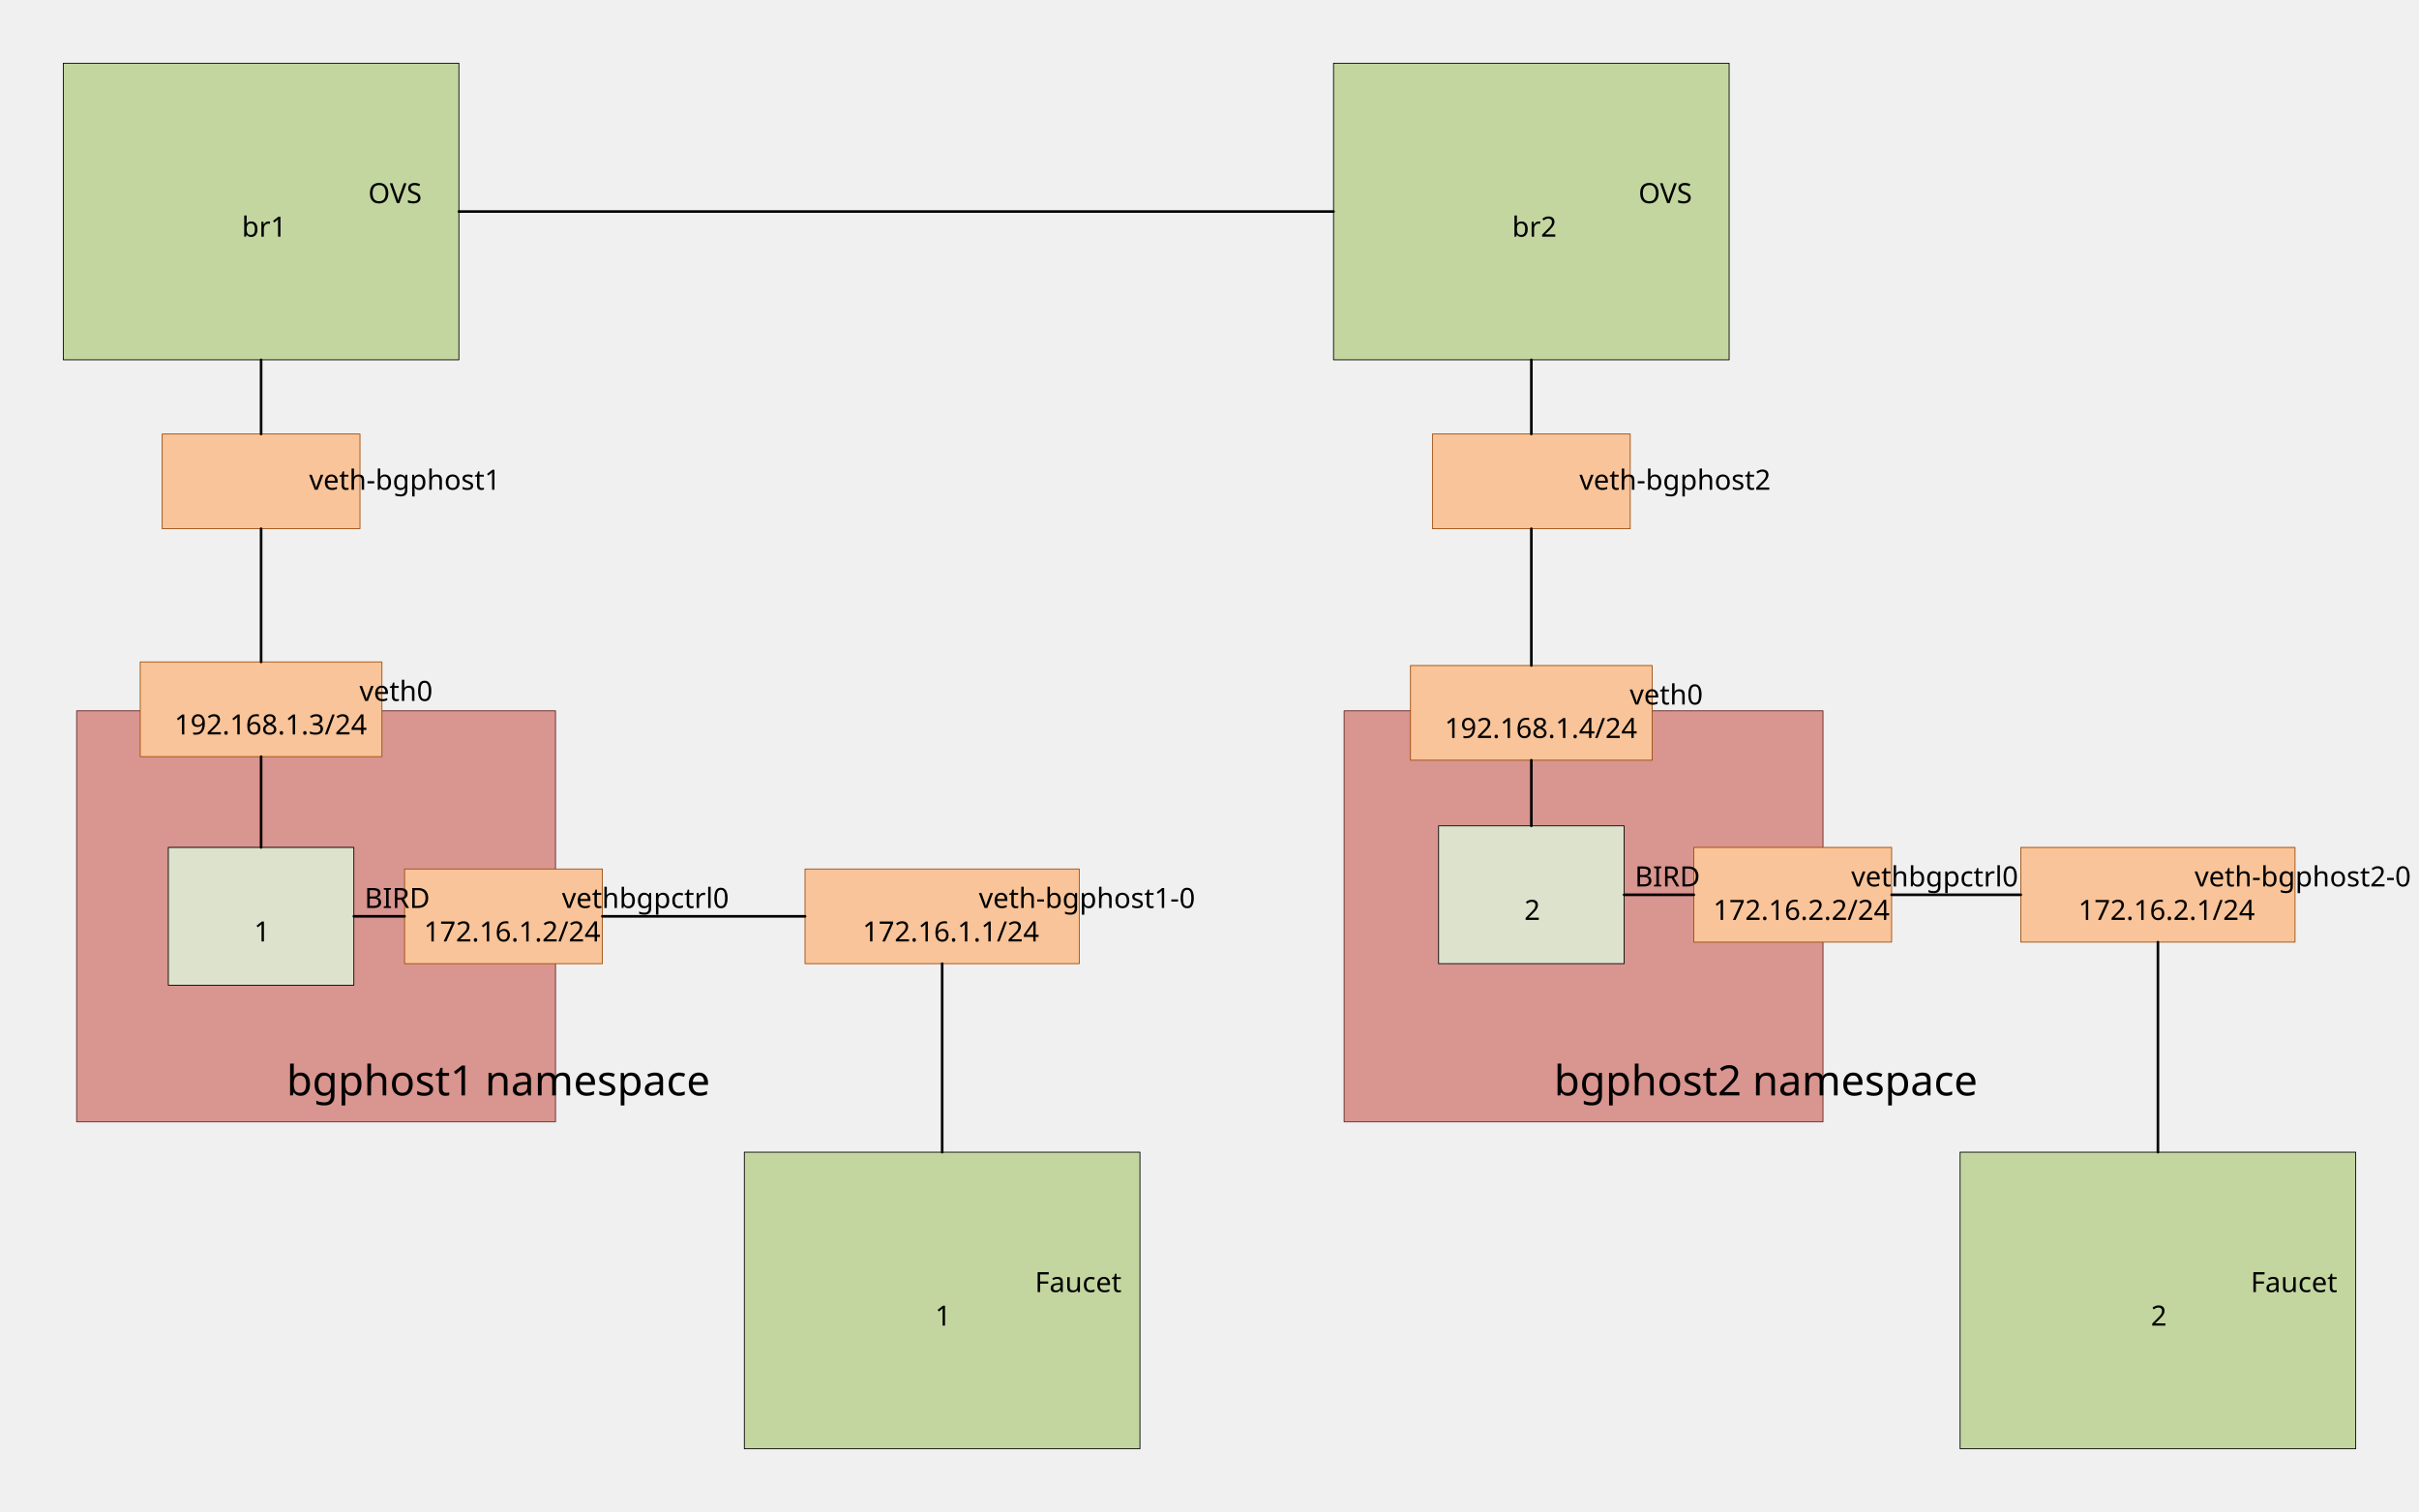
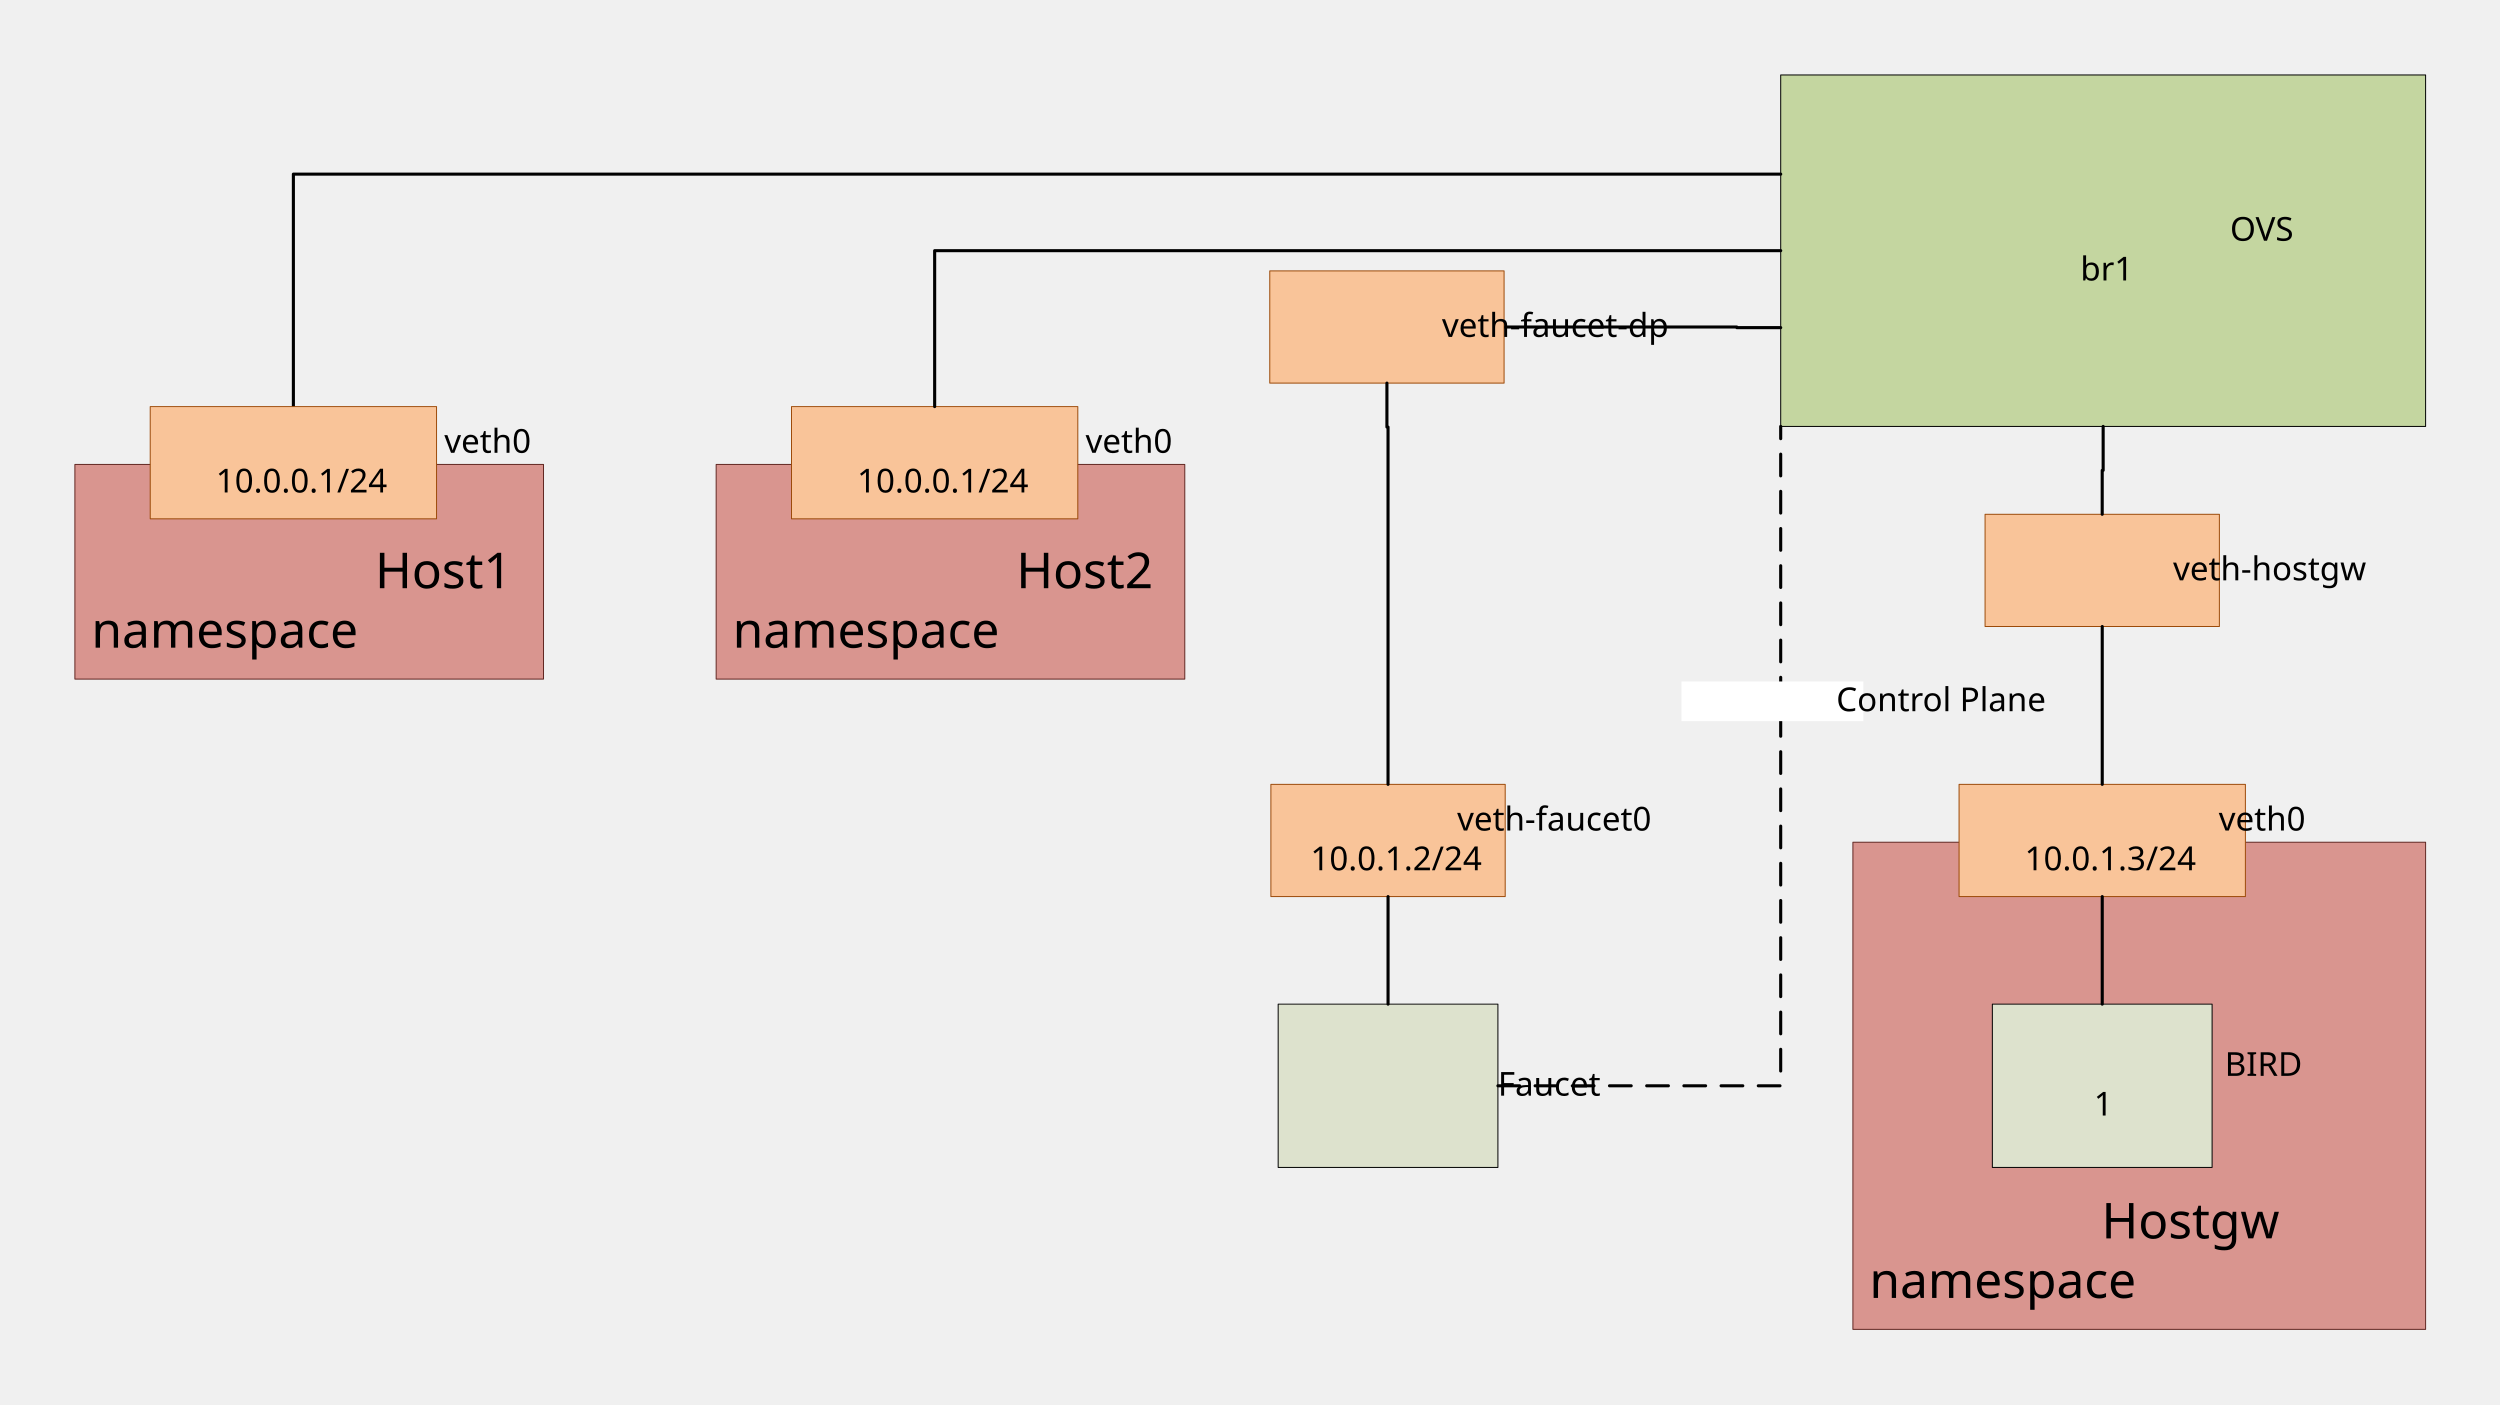
- <svg xmlns="http://www.w3.org/2000/svg" xmlns:ns1="http://schemas.microsoft.com/visio/2003/SVGExtensions/" width="9.629in" height="6.02in" viewBox="0 0 693.292 433.465" xml:space="preserve" color-interpolation-filters="sRGB" class="st9">
+ <svg xmlns="http://www.w3.org/2000/svg" xmlns:ns1="http://schemas.microsoft.com/visio/2003/SVGExtensions/" width="8.401in" height="4.719in" viewBox="0 0 604.892 339.748" xml:space="preserve" color-interpolation-filters="sRGB" class="st11">
  <ns1:documentProperties ns1:langID="1033" ns1:metric="true" ns1:viewMarkup="false">
    <ns1:userDefs>
      <ns1:ud ns1:nameU="msvNoAutoConnect" ns1:val="VT0(1):26" />
    </ns1:userDefs>
  </ns1:documentProperties>
  <style type="text/css">
	
		.st1 {fill:#d9958f;stroke:#612621;stroke-linecap:round;stroke-linejoin:round;stroke-width:0.24}
		.st2 {fill:#000000;font-family:Calibri;font-size:1em}
- 		.st3 {fill:#c4d6a0;stroke:#000000;stroke-linecap:round;stroke-linejoin:round;stroke-width:0.24}
- 		.st4 {fill:#000000;font-family:Calibri;font-size:0.667em}
- 		.st5 {font-size:1em}
+ 		.st3 {font-size:1em}
+ 		.st4 {fill:#c4d6a0;stroke:#000000;stroke-linecap:round;stroke-linejoin:round;stroke-width:0.24}
+ 		.st5 {fill:#000000;font-family:Calibri;font-size:0.667em}
		.st6 {fill:#f9c499;stroke:#9c4a09;stroke-linecap:round;stroke-linejoin:round;stroke-width:0.24}
		.st7 {stroke:#000000;stroke-linecap:round;stroke-linejoin:round;stroke-width:0.75}
		.st8 {fill:#dde2cd;stroke:#000000;stroke-linecap:round;stroke-linejoin:round;stroke-width:0.24}
- 		.st9 {fill:none;fill-rule:evenodd;font-size:12px;overflow:visible;stroke-linecap:square;stroke-miterlimit:3}
+ 		.st9 {stroke:#000000;stroke-dasharray:5.25,3.75;stroke-linecap:round;stroke-linejoin:round;stroke-width:0.75}
+ 		.st10 {fill:#ffffff;stroke:none;stroke-linecap:butt;stroke-width:7.2}
+ 		.st11 {fill:none;fill-rule:evenodd;font-size:12px;overflow:visible;stroke-linecap:square;stroke-miterlimit:3}
	
	</style>
-   <g ns1:mID="0" ns1:index="4" ns1:groupContext="foregroundPage">
+   <g ns1:mID="14" ns1:index="7" ns1:groupContext="foregroundPage">
    <ns1:pageProperties ns1:drawingScale="0.0393701" ns1:pageScale="0.0393701" ns1:drawingUnits="24" ns1:shadowOffsetX="8.50394" ns1:shadowOffsetY="-8.50394" />
    <ns1:layer ns1:name="Connector" ns1:index="0" />
-     <g id="shape1-1" ns1:mID="1" ns1:groupContext="shape" transform="translate(21.9468,-111.837)">
+     <g id="shape1-1" ns1:mID="1" ns1:groupContext="shape" transform="translate(448.322,-18.12)">
      <ns1:userDefs>
        <ns1:ud ns1:nameU="visVersion" ns1:val="VT0(15):26" />
      </ns1:userDefs>
      <ns1:textBlock ns1:margins="rect(4,4,4,4)" ns1:tabSpace="42.5197" ns1:verticalAlign="2" />
-       <ns1:textRect cx="68.628" cy="374.535" width="137.26" height="117.862" />
-       <rect x="0" y="315.604" width="137.257" height="117.862" class="st1" />
-       <text x="4" y="425.87" class="st2" ns1:langID="1033">
+       <ns1:textRect cx="69.285" cy="280.818" width="138.58" height="117.862" />
+       <rect x="0" y="221.887" width="138.57" height="117.862" class="st1" />
+       <text x="4" y="317.75" class="st2" ns1:langID="1033">
        <ns1:paragraph />
-         <ns1:tabList />bgphost1 namespace</text>
-     </g>
-     <g id="shape2-4" ns1:mID="2" ns1:groupContext="shape" transform="translate(18.12,-330.306)">
-       <ns1:userDefs>
-         <ns1:ud ns1:nameU="visVersion" ns1:val="VT0(15):26" />
-       </ns1:userDefs>
-       <ns1:textBlock ns1:margins="rect(4,4,4,4)" ns1:tabSpace="42.5197" />
-       <ns1:textRect cx="56.693" cy="390.946" width="113.39" height="85.039" />
-       <rect x="0" y="348.426" width="113.386" height="85.039" class="st3" />
-       <text x="49.94" y="388.55" class="st4" ns1:langID="1033">
+         <ns1:tabList />Hostgw<ns1:newlineChar />
+         <tspan x="4" dy="1.2em" class="st3">namespace</tspan>
+       </text>
+     </g>
+     <g id="shape2-5" ns1:mID="2" ns1:groupContext="shape" transform="translate(430.853,-236.589)">
+       <ns1:userDefs>
+         <ns1:ud ns1:nameU="visVersion" ns1:val="VT0(15):26" />
+       </ns1:userDefs>
+       <ns1:textBlock ns1:margins="rect(4,4,4,4)" ns1:tabSpace="42.5197" />
+       <ns1:textRect cx="78.02" cy="297.229" width="156.04" height="85.039" />
+       <rect x="0" y="254.709" width="156.039" height="85.039" class="st4" />
+       <text x="71.26" y="294.83" class="st5" ns1:langID="1033">
        <ns1:paragraph ns1:horizAlign="1" />
        <ns1:tabList />OVS<ns1:newlineChar />
-         <tspan x="51.17" dy="1.2em" class="st5">br</tspan>1</text>
-     </g>
-     <g id="shape4-8" ns1:mID="4" ns1:groupContext="shape" transform="translate(40.1743,-216.545)">
-       <ns1:userDefs>
-         <ns1:ud ns1:nameU="visVersion" ns1:val="VT0(15):26" />
-       </ns1:userDefs>
-       <ns1:textBlock ns1:margins="rect(4,4,4,4)" ns1:tabSpace="42.5197" />
-       <ns1:textRect cx="34.639" cy="419.889" width="69.28" height="27.153" />
-       <rect x="0" y="406.312" width="69.277" height="27.153" class="st6" />
-       <text x="25.37" y="417.49" class="st4" ns1:langID="1033">
+         <tspan x="72.5" dy="1.2em" class="st3">br</tspan>1</text>
+     </g>
+     <g id="shape4-9" ns1:mID="4" ns1:groupContext="shape" transform="translate(474.009,-122.828)">
+       <ns1:userDefs>
+         <ns1:ud ns1:nameU="visVersion" ns1:val="VT0(15):26" />
+       </ns1:userDefs>
+       <ns1:textBlock ns1:margins="rect(4,4,4,4)" ns1:tabSpace="42.5197" />
+       <ns1:textRect cx="34.639" cy="326.172" width="69.28" height="27.153" />
+       <rect x="0" y="312.596" width="69.277" height="27.153" class="st6" />
+       <text x="25.37" y="323.77" class="st5" ns1:langID="1033">
        <ns1:paragraph ns1:horizAlign="1" />
        <ns1:tabList />veth0<ns1:newlineChar />
-         <tspan x="9.79" dy="1.2em" class="st5">192</tspan>.168.1.3/24</text>
-     </g>
-     <g id="shape5-12" ns1:mID="5" ns1:groupContext="shape" transform="translate(46.4665,-281.893)">
-       <ns1:userDefs>
-         <ns1:ud ns1:nameU="visVersion" ns1:val="VT0(15):26" />
-       </ns1:userDefs>
-       <ns1:textBlock ns1:margins="rect(4,4,4,4)" ns1:tabSpace="42.5197" />
-       <ns1:textRect cx="28.346" cy="419.889" width="56.7" height="27.153" />
-       <rect x="0" y="406.312" width="56.693" height="27.153" class="st6" />
-       <text x="4.66" y="422.29" class="st4" ns1:langID="1033">
-         <ns1:paragraph ns1:horizAlign="1" />
-         <ns1:tabList />veth-bgphost1</text>
-     </g>
-     <g id="shape6-15" ns1:mID="6" ns1:groupContext="shape" ns1:layerMember="0" transform="translate(67.7263,-281.893)">
-       <path d="M7.09 433.47 L7.09 471.66" class="st7" />
-     </g>
-     <g id="shape7-18" ns1:mID="7" ns1:groupContext="shape" ns1:layerMember="0" transform="translate(67.7263,-309.046)">
-       <path d="M7.09 433.47 L7.09 412.21" class="st7" />
-     </g>
-     <g id="shape9-21" ns1:mID="9" ns1:groupContext="shape" transform="translate(115.938,-157.191)">
-       <ns1:userDefs>
-         <ns1:ud ns1:nameU="visVersion" ns1:val="VT0(15):26" />
-       </ns1:userDefs>
-       <ns1:textBlock ns1:margins="rect(4,4,4,4)" ns1:tabSpace="42.5197" />
-       <ns1:textRect cx="28.346" cy="419.889" width="56.7" height="27.153" />
-       <rect x="0" y="406.312" width="56.693" height="27.153" class="st6" />
-       <text x="7.65" y="417.49" class="st4" ns1:langID="1033">
-         <ns1:paragraph ns1:horizAlign="1" />
-         <ns1:tabList />vethbgpctrl0<ns1:newlineChar />
-         <tspan x="5.53" dy="1.2em" class="st5">172</tspan>.16.1.2/24</text>
-     </g>
-     <g id="shape10-25" ns1:mID="10" ns1:groupContext="shape" transform="translate(230.718,-157.191)">
-       <ns1:userDefs>
-         <ns1:ud ns1:nameU="visVersion" ns1:val="VT0(15):26" />
-       </ns1:userDefs>
-       <ns1:textBlock ns1:margins="rect(4,4,4,4)" ns1:tabSpace="42.5197" />
-       <ns1:textRect cx="39.301" cy="419.889" width="78.61" height="27.153" />
-       <rect x="0" y="406.312" width="78.602" height="27.153" class="st6" />
-       <text x="12.36" y="417.49" class="st4" ns1:langID="1033">
-         <ns1:paragraph ns1:horizAlign="1" />
-         <ns1:tabList />veth-bgphost1-0<ns1:newlineChar />
-         <tspan x="16.48" dy="1.2em" class="st5">172</tspan>.16.1.1/24</text>
-     </g>
-     <g id="shape12-29" ns1:mID="12" ns1:groupContext="shape" ns1:layerMember="0" transform="translate(172.631,-163.681)">
-       <path d="M0 426.38 L58.09 426.38" class="st7" />
-     </g>
-     <g id="shape13-32" ns1:mID="13" ns1:groupContext="shape" transform="translate(385.229,-111.837)">
-       <ns1:userDefs>
-         <ns1:ud ns1:nameU="visVersion" ns1:val="VT0(15):26" />
-       </ns1:userDefs>
-       <ns1:textBlock ns1:margins="rect(4,4,4,4)" ns1:tabSpace="42.5197" ns1:verticalAlign="2" />
-       <ns1:textRect cx="68.628" cy="374.535" width="137.26" height="117.862" />
-       <rect x="0" y="315.604" width="137.257" height="117.862" class="st1" />
-       <text x="4" y="425.87" class="st2" ns1:langID="1033">
-         <ns1:paragraph />
-         <ns1:tabList />bgphost2 namespace</text>
-     </g>
-     <g id="shape14-35" ns1:mID="14" ns1:groupContext="shape" transform="translate(382.197,-330.306)">
-       <ns1:userDefs>
-         <ns1:ud ns1:nameU="visVersion" ns1:val="VT0(15):26" />
-       </ns1:userDefs>
-       <ns1:textBlock ns1:margins="rect(4,4,4,4)" ns1:tabSpace="42.5197" />
-       <ns1:textRect cx="56.693" cy="390.946" width="113.39" height="85.039" />
-       <rect x="0" y="348.426" width="113.386" height="85.039" class="st3" />
-       <text x="49.94" y="388.55" class="st4" ns1:langID="1033">
-         <ns1:paragraph ns1:horizAlign="1" />
-         <ns1:tabList />OVS<ns1:newlineChar />
-         <tspan x="51.17" dy="1.2em" class="st5">br</tspan>2</text>
-     </g>
-     <g id="shape15-39" ns1:mID="15" ns1:groupContext="shape" transform="translate(404.251,-215.525)">
-       <ns1:userDefs>
-         <ns1:ud ns1:nameU="visVersion" ns1:val="VT0(15):26" />
-       </ns1:userDefs>
-       <ns1:textBlock ns1:margins="rect(4,4,4,4)" ns1:tabSpace="42.5197" />
-       <ns1:textRect cx="34.639" cy="419.889" width="69.28" height="27.153" />
-       <rect x="0" y="406.312" width="69.277" height="27.153" class="st6" />
-       <text x="25.37" y="417.49" class="st4" ns1:langID="1033">
-         <ns1:paragraph ns1:horizAlign="1" />
-         <ns1:tabList />veth0<ns1:newlineChar />
-         <tspan x="9.79" dy="1.2em" class="st5">192</tspan>.168.1.4/24</text>
-     </g>
-     <g id="shape16-43" ns1:mID="16" ns1:groupContext="shape" transform="translate(410.543,-281.893)">
-       <ns1:userDefs>
-         <ns1:ud ns1:nameU="visVersion" ns1:val="VT0(15):26" />
-       </ns1:userDefs>
-       <ns1:textBlock ns1:margins="rect(4,4,4,4)" ns1:tabSpace="42.5197" />
-       <ns1:textRect cx="28.346" cy="419.889" width="56.7" height="27.153" />
-       <rect x="0" y="406.312" width="56.693" height="27.153" class="st6" />
-       <text x="4.66" y="422.29" class="st4" ns1:langID="1033">
-         <ns1:paragraph ns1:horizAlign="1" />
-         <ns1:tabList />veth-bgphost2</text>
-     </g>
-     <g id="shape17-46" ns1:mID="17" ns1:groupContext="shape" ns1:layerMember="0" transform="translate(431.803,-281.893)">
-       <path d="M7.09 433.47 L7.09 472.68" class="st7" />
-     </g>
-     <g id="shape18-49" ns1:mID="18" ns1:groupContext="shape" ns1:layerMember="0" transform="translate(431.803,-309.046)">
-       <path d="M7.09 433.47 L7.09 412.21" class="st7" />
-     </g>
-     <g id="shape19-52" ns1:mID="19" ns1:groupContext="shape" transform="translate(485.462,-163.37)">
-       <ns1:userDefs>
-         <ns1:ud ns1:nameU="visVersion" ns1:val="VT0(15):26" />
-       </ns1:userDefs>
-       <ns1:textBlock ns1:margins="rect(4,4,4,4)" ns1:tabSpace="42.5197" />
-       <ns1:textRect cx="28.346" cy="419.889" width="56.7" height="27.153" />
-       <rect x="0" y="406.312" width="56.693" height="27.153" class="st6" />
-       <text x="7.65" y="417.49" class="st4" ns1:langID="1033">
-         <ns1:paragraph ns1:horizAlign="1" />
-         <ns1:tabList />vethbgpctrl0<ns1:newlineChar />
-         <tspan x="5.53" dy="1.2em" class="st5">172</tspan>.16.2.2/24</text>
-     </g>
-     <g id="shape20-56" ns1:mID="20" ns1:groupContext="shape" transform="translate(579.178,-163.37)">
-       <ns1:userDefs>
-         <ns1:ud ns1:nameU="visVersion" ns1:val="VT0(15):26" />
-       </ns1:userDefs>
-       <ns1:textBlock ns1:margins="rect(4,4,4,4)" ns1:tabSpace="42.5197" />
-       <ns1:textRect cx="39.301" cy="419.889" width="78.61" height="27.153" />
-       <rect x="0" y="406.312" width="78.602" height="27.153" class="st6" />
-       <text x="12.36" y="417.49" class="st4" ns1:langID="1033">
-         <ns1:paragraph ns1:horizAlign="1" />
-         <ns1:tabList />veth-bgphost2-0<ns1:newlineChar />
-         <tspan x="16.48" dy="1.2em" class="st5">172</tspan>.16.2.1/24</text>
-     </g>
-     <g id="shape21-60" ns1:mID="21" ns1:groupContext="shape" ns1:layerMember="0" transform="translate(542.154,-169.86)">
-       <path d="M0 426.38 L37.02 426.38" class="st7" />
-     </g>
-     <g id="shape22-63" ns1:mID="22" ns1:groupContext="shape" ns1:layerMember="0" transform="translate(131.506,-365.739)">
-       <path d="M0 426.38 L250.69 426.38" class="st7" />
-     </g>
-     <g id="shape23-66" ns1:mID="23" ns1:groupContext="shape" transform="translate(213.326,-18.12)">
-       <ns1:userDefs>
-         <ns1:ud ns1:nameU="visVersion" ns1:val="VT0(15):26" />
-       </ns1:userDefs>
-       <ns1:textBlock ns1:margins="rect(4,4,4,4)" ns1:tabSpace="42.5197" />
-       <ns1:textRect cx="56.693" cy="390.946" width="113.39" height="85.039" />
-       <rect x="0" y="348.426" width="113.386" height="85.039" class="st3" />
-       <text x="45.82" y="388.55" class="st4" ns1:langID="1033">
-         <ns1:paragraph ns1:horizAlign="1" />
-         <ns1:tabList />Faucet<ns1:newlineChar />
-         <tspan x="54.67" dy="1.2em" class="st5">1</tspan>
+         <tspan x="15.87" dy="1.2em" class="st3">10</tspan>.0.1.3/24</text>
+     </g>
+     <g id="shape5-13" ns1:mID="5" ns1:groupContext="shape" transform="translate(480.301,-188.176)">
+       <ns1:userDefs>
+         <ns1:ud ns1:nameU="visVersion" ns1:val="VT0(15):26" />
+       </ns1:userDefs>
+       <ns1:textBlock ns1:margins="rect(4,4,4,4)" ns1:tabSpace="42.5197" />
+       <ns1:textRect cx="28.346" cy="326.172" width="56.7" height="27.153" />
+       <rect x="0" y="312.596" width="56.693" height="27.153" class="st6" />
+       <text x="8.03" y="328.57" class="st5" ns1:langID="1033">
+         <ns1:paragraph ns1:horizAlign="1" />
+         <ns1:tabList />veth-hostgw</text>
+     </g>
+     <g id="shape6-16" ns1:mID="6" ns1:groupContext="shape" ns1:layerMember="0" transform="translate(501.561,-188.176)">
+       <path d="M7.09 339.75 L7.09 377.94" class="st7" />
+     </g>
+     <g id="shape7-19" ns1:mID="7" ns1:groupContext="shape" ns1:layerMember="0" transform="translate(501.673,-215.329)">
+       <path d="M6.97 339.75 L6.97 329.12 L7.2 329.12 L7.2 318.49" class="st7" />
+     </g>
+     <g id="shape48-22" ns1:mID="48" ns1:groupContext="shape" transform="translate(482.063,-57.2951)">
+       <ns1:userDefs>
+         <ns1:ud ns1:nameU="visVersion" ns1:val="VT0(15):26" />
+       </ns1:userDefs>
+       <ns1:textBlock ns1:margins="rect(4,4,4,4)" ns1:tabSpace="42.5197" />
+       <ns1:textRect cx="26.585" cy="319.993" width="53.17" height="39.511" />
+       <rect x="0" y="300.237" width="53.169" height="39.511" class="st8" />
+       <text x="18.77" y="317.59" class="st5" ns1:langID="1033">
+         <ns1:paragraph ns1:horizAlign="1" />
+         <ns1:tabList />BIRD<ns1:newlineChar />
+         <tspan x="24.56" dy="1.2em" class="st3">1</tspan>
      </text>
    </g>
-     <g id="shape45-70" ns1:mID="45" ns1:groupContext="shape" transform="translate(561.786,-18.12)">
-       <ns1:userDefs>
-         <ns1:ud ns1:nameU="visVersion" ns1:val="VT0(15):26" />
-       </ns1:userDefs>
-       <ns1:textBlock ns1:margins="rect(4,4,4,4)" ns1:tabSpace="42.5197" />
-       <ns1:textRect cx="56.693" cy="390.946" width="113.39" height="85.039" />
-       <rect x="0" y="348.426" width="113.386" height="85.039" class="st3" />
-       <text x="45.82" y="388.55" class="st4" ns1:langID="1033">
-         <ns1:paragraph ns1:horizAlign="1" />
-         <ns1:tabList />Faucet<ns1:newlineChar />
-         <tspan x="54.67" dy="1.2em" class="st5">2</tspan>
-       </text>
-     </g>
-     <g id="shape46-74" ns1:mID="46" ns1:groupContext="shape" ns1:layerMember="0" transform="translate(262.933,-157.191)">
-       <path d="M7.09 433.47 L7.09 487.5" class="st7" />
-     </g>
-     <g id="shape47-77" ns1:mID="47" ns1:groupContext="shape" ns1:layerMember="0" transform="translate(611.393,-163.37)">
-       <path d="M7.09 433.47 L7.09 493.68" class="st7" />
-     </g>
-     <g id="shape48-80" ns1:mID="48" ns1:groupContext="shape" transform="translate(48.2284,-151.012)">
-       <ns1:userDefs>
-         <ns1:ud ns1:nameU="visVersion" ns1:val="VT0(15):26" />
-       </ns1:userDefs>
-       <ns1:textBlock ns1:margins="rect(4,4,4,4)" ns1:tabSpace="42.5197" />
-       <ns1:textRect cx="26.585" cy="413.71" width="53.17" height="39.511" />
-       <rect x="0" y="393.954" width="53.169" height="39.511" class="st8" />
-       <text x="18.77" y="411.31" class="st4" ns1:langID="1033">
-         <ns1:paragraph ns1:horizAlign="1" />
-         <ns1:tabList />BIRD<ns1:newlineChar />
-         <tspan x="24.56" dy="1.2em" class="st5">1</tspan>
-       </text>
-     </g>
-     <g id="shape49-84" ns1:mID="49" ns1:groupContext="shape" transform="translate(412.305,-157.191)">
-       <ns1:userDefs>
-         <ns1:ud ns1:nameU="visVersion" ns1:val="VT0(15):26" />
-       </ns1:userDefs>
-       <ns1:textBlock ns1:margins="rect(4,4,4,4)" ns1:tabSpace="42.5197" />
-       <ns1:textRect cx="26.585" cy="413.71" width="53.17" height="39.511" />
-       <rect x="0" y="393.954" width="53.169" height="39.511" class="st8" />
-       <text x="18.77" y="411.31" class="st4" ns1:langID="1033">
-         <ns1:paragraph ns1:horizAlign="1" />
-         <ns1:tabList />BIRD<ns1:newlineChar />
-         <tspan x="24.56" dy="1.2em" class="st5">2</tspan>
-       </text>
-     </g>
-     <g id="shape50-88" ns1:mID="50" ns1:groupContext="shape" ns1:layerMember="0" transform="translate(67.7263,-190.523)">
-       <path d="M7.09 433.47 L7.09 407.44" class="st7" />
-     </g>
-     <g id="shape51-91" ns1:mID="51" ns1:groupContext="shape" ns1:layerMember="0" transform="translate(431.803,-196.703)">
-       <path d="M7.09 433.47 L7.09 414.64" class="st7" />
-     </g>
-     <g id="shape52-94" ns1:mID="52" ns1:groupContext="shape" ns1:layerMember="0" transform="translate(101.397,-163.681)">
-       <path d="M0 426.38 L14.54 426.38" class="st7" />
-     </g>
-     <g id="shape53-97" ns1:mID="53" ns1:groupContext="shape" ns1:layerMember="0" transform="translate(465.474,-169.86)">
-       <path d="M0 426.38 L19.99 426.38" class="st7" />
+     <g id="shape50-26" ns1:mID="50" ns1:groupContext="shape" ns1:layerMember="0" transform="translate(501.561,-96.8065)">
+       <path d="M7.09 339.75 L7.09 313.73" class="st7" />
+     </g>
+     <g id="shape55-29" ns1:mID="55" ns1:groupContext="shape" ns1:layerMember="0" transform="translate(70.9861,-241.385)">
+       <path d="M0 339.75 L0 283.5 L359.87 283.5" class="st7" />
+     </g>
+     <g id="group56-32" transform="translate(18.12,-175.454)" ns1:mID="56" ns1:groupContext="group">
+       <g id="shape51-33" ns1:mID="51" ns1:groupContext="shape">
+         <ns1:userDefs>
+           <ns1:ud ns1:nameU="visVersion" ns1:val="VT0(15):26" />
+         </ns1:userDefs>
+         <ns1:textBlock ns1:margins="rect(4,4,4,4)" ns1:tabSpace="42.5197" ns1:verticalAlign="2" />
+         <ns1:textRect cx="56.693" cy="313.783" width="113.39" height="51.931" />
+         <rect x="0" y="287.818" width="113.386" height="51.931" class="st1" />
+         <text x="4" y="317.75" class="st2" ns1:langID="1033">
+           <ns1:paragraph />
+           <ns1:tabList />Host1<ns1:newlineChar />
+           <tspan x="4" dy="1.2em" class="st3">namespace</tspan>
+         </text>
+       </g>
+       <g id="shape52-37" ns1:mID="52" ns1:groupContext="shape" transform="translate(18.2275,-38.7777)">
+         <ns1:userDefs>
+           <ns1:ud ns1:nameU="visVersion" ns1:val="VT0(15):26" />
+         </ns1:userDefs>
+         <ns1:textBlock ns1:margins="rect(4,4,4,4)" ns1:tabSpace="42.5197" />
+         <ns1:textRect cx="34.639" cy="326.172" width="69.28" height="27.153" />
+         <rect x="0" y="312.596" width="69.277" height="27.153" class="st6" />
+         <text x="25.37" y="323.77" class="st5" ns1:langID="1033">
+           <ns1:paragraph ns1:horizAlign="1" />
+           <ns1:tabList />veth0<ns1:newlineChar />
+           <tspan x="15.87" dy="1.2em" class="st3">10</tspan>.0.0.1/24</text>
+       </g>
+     </g>
+     <g id="shape57-41" ns1:mID="57" ns1:groupContext="shape" transform="translate(309.261,-57.2951)">
+       <ns1:userDefs>
+         <ns1:ud ns1:nameU="visVersion" ns1:val="VT0(15):26" />
+       </ns1:userDefs>
+       <ns1:textBlock ns1:margins="rect(4,4,4,4)" ns1:tabSpace="42.5197" />
+       <ns1:textRect cx="26.585" cy="319.993" width="53.17" height="39.511" />
+       <rect x="0" y="300.237" width="53.169" height="39.511" class="st8" />
+       <text x="15.71" y="322.39" class="st5" ns1:langID="1033">
+         <ns1:paragraph ns1:horizAlign="1" />
+         <ns1:tabList />Faucet</text>
+     </g>
+     <g id="shape59-44" ns1:mID="59" ns1:groupContext="shape" ns1:layerMember="0" transform="translate(430.853,-253.482)">
+       <path d="M0 332.74 L-10.63 332.74 L-10.63 332.59 L-66.93 332.59" class="st7" />
+     </g>
+     <g id="shape60-47" ns1:mID="60" ns1:groupContext="shape" transform="translate(307.229,-247.067)">
+       <ns1:userDefs>
+         <ns1:ud ns1:nameU="visVersion" ns1:val="VT0(15):26" />
+       </ns1:userDefs>
+       <ns1:textBlock ns1:margins="rect(4,4,4,4)" ns1:tabSpace="42.5197" />
+       <ns1:textRect cx="28.346" cy="326.172" width="56.7" height="27.153" />
+       <rect x="0" y="312.596" width="56.693" height="27.153" class="st6" />
+       <text x="4.2" y="328.57" class="st5" ns1:langID="1033">
+         <ns1:paragraph ns1:horizAlign="1" />
+         <ns1:tabList />veth-faucet-dp</text>
+     </g>
+     <g id="shape61-50" ns1:mID="61" ns1:groupContext="shape" transform="translate(307.499,-122.828)">
+       <ns1:userDefs>
+         <ns1:ud ns1:nameU="visVersion" ns1:val="VT0(15):26" />
+       </ns1:userDefs>
+       <ns1:textBlock ns1:margins="rect(4,4,4,4)" ns1:tabSpace="42.5197" />
+       <ns1:textRect cx="28.346" cy="326.172" width="56.7" height="27.153" />
+       <rect x="0" y="312.596" width="56.693" height="27.153" class="st6" />
+       <text x="7.6" y="323.77" class="st5" ns1:langID="1033">
+         <ns1:paragraph ns1:horizAlign="1" />
+         <ns1:tabList />veth-faucet0<ns1:newlineChar />
+         <tspan x="9.58" dy="1.2em" class="st3">10</tspan>.0.1.2/24</text>
+     </g>
+     <g id="shape64-54" ns1:mID="64" ns1:groupContext="shape" ns1:layerMember="0" transform="translate(328.624,-247.067)">
+       <path d="M6.95 339.75 L6.95 350.38 L7.22 350.38 L7.22 436.83" class="st7" />
+     </g>
+     <g id="shape65-57" ns1:mID="65" ns1:groupContext="shape" ns1:layerMember="0" transform="translate(328.759,-122.828)">
+       <path d="M7.09 339.75 L7.09 365.77" class="st7" />
+     </g>
+     <g id="group66-60" transform="translate(173.28,-175.454)" ns1:mID="66" ns1:groupContext="group">
+       <g id="shape67-61" ns1:mID="67" ns1:groupContext="shape">
+         <ns1:userDefs>
+           <ns1:ud ns1:nameU="visVersion" ns1:val="VT0(15):26" />
+         </ns1:userDefs>
+         <ns1:textBlock ns1:margins="rect(4,4,4,4)" ns1:tabSpace="42.5197" ns1:verticalAlign="2" />
+         <ns1:textRect cx="56.693" cy="313.783" width="113.39" height="51.931" />
+         <rect x="0" y="287.818" width="113.386" height="51.931" class="st1" />
+         <text x="4" y="317.75" class="st2" ns1:langID="1033">
+           <ns1:paragraph />
+           <ns1:tabList />Host2<ns1:newlineChar />
+           <tspan x="4" dy="1.2em" class="st3">namespace</tspan>
+         </text>
+       </g>
+       <g id="shape68-65" ns1:mID="68" ns1:groupContext="shape" transform="translate(18.2275,-38.7777)">
+         <ns1:userDefs>
+           <ns1:ud ns1:nameU="visVersion" ns1:val="VT0(15):26" />
+         </ns1:userDefs>
+         <ns1:textBlock ns1:margins="rect(4,4,4,4)" ns1:tabSpace="42.5197" />
+         <ns1:textRect cx="34.639" cy="326.172" width="69.28" height="27.153" />
+         <rect x="0" y="312.596" width="69.277" height="27.153" class="st6" />
+         <text x="25.37" y="323.77" class="st5" ns1:langID="1033">
+           <ns1:paragraph ns1:horizAlign="1" />
+           <ns1:tabList />veth0<ns1:newlineChar />
+           <tspan x="15.87" dy="1.2em" class="st3">10</tspan>.0.0.1/24</text>
+       </g>
+     </g>
+     <g id="shape69-69" ns1:mID="69" ns1:groupContext="shape" ns1:layerMember="0" transform="translate(226.146,-241.385)">
+       <path d="M0 339.75 L0 302.02 L204.71 302.02" class="st7" />
+     </g>
+     <g id="shape70-72" ns1:mID="70" ns1:groupContext="shape" ns1:layerMember="0" transform="translate(362.43,-77.0508)">
+       <ns1:textBlock ns1:margins="rect(4,4,4,4)" ns1:tabSpace="42.5197" />
+       <ns1:textRect cx="66.415" cy="246.721" width="53.82" height="17.604" />
+       <path d="M0 339.75 L68.42 339.75 L68.42 180.21" class="st9" />
+       <rect ns1:rectContext="textBkgnd" x="44.413" y="241.921" width="44.004" height="9.6" class="st10" />
+       <text x="44.41" y="249.12" class="st5" ns1:langID="1033">
+         <ns1:paragraph ns1:horizAlign="1" />
+         <ns1:tabList />Control Plane</text>
    </g>
  </g>
</svg>
